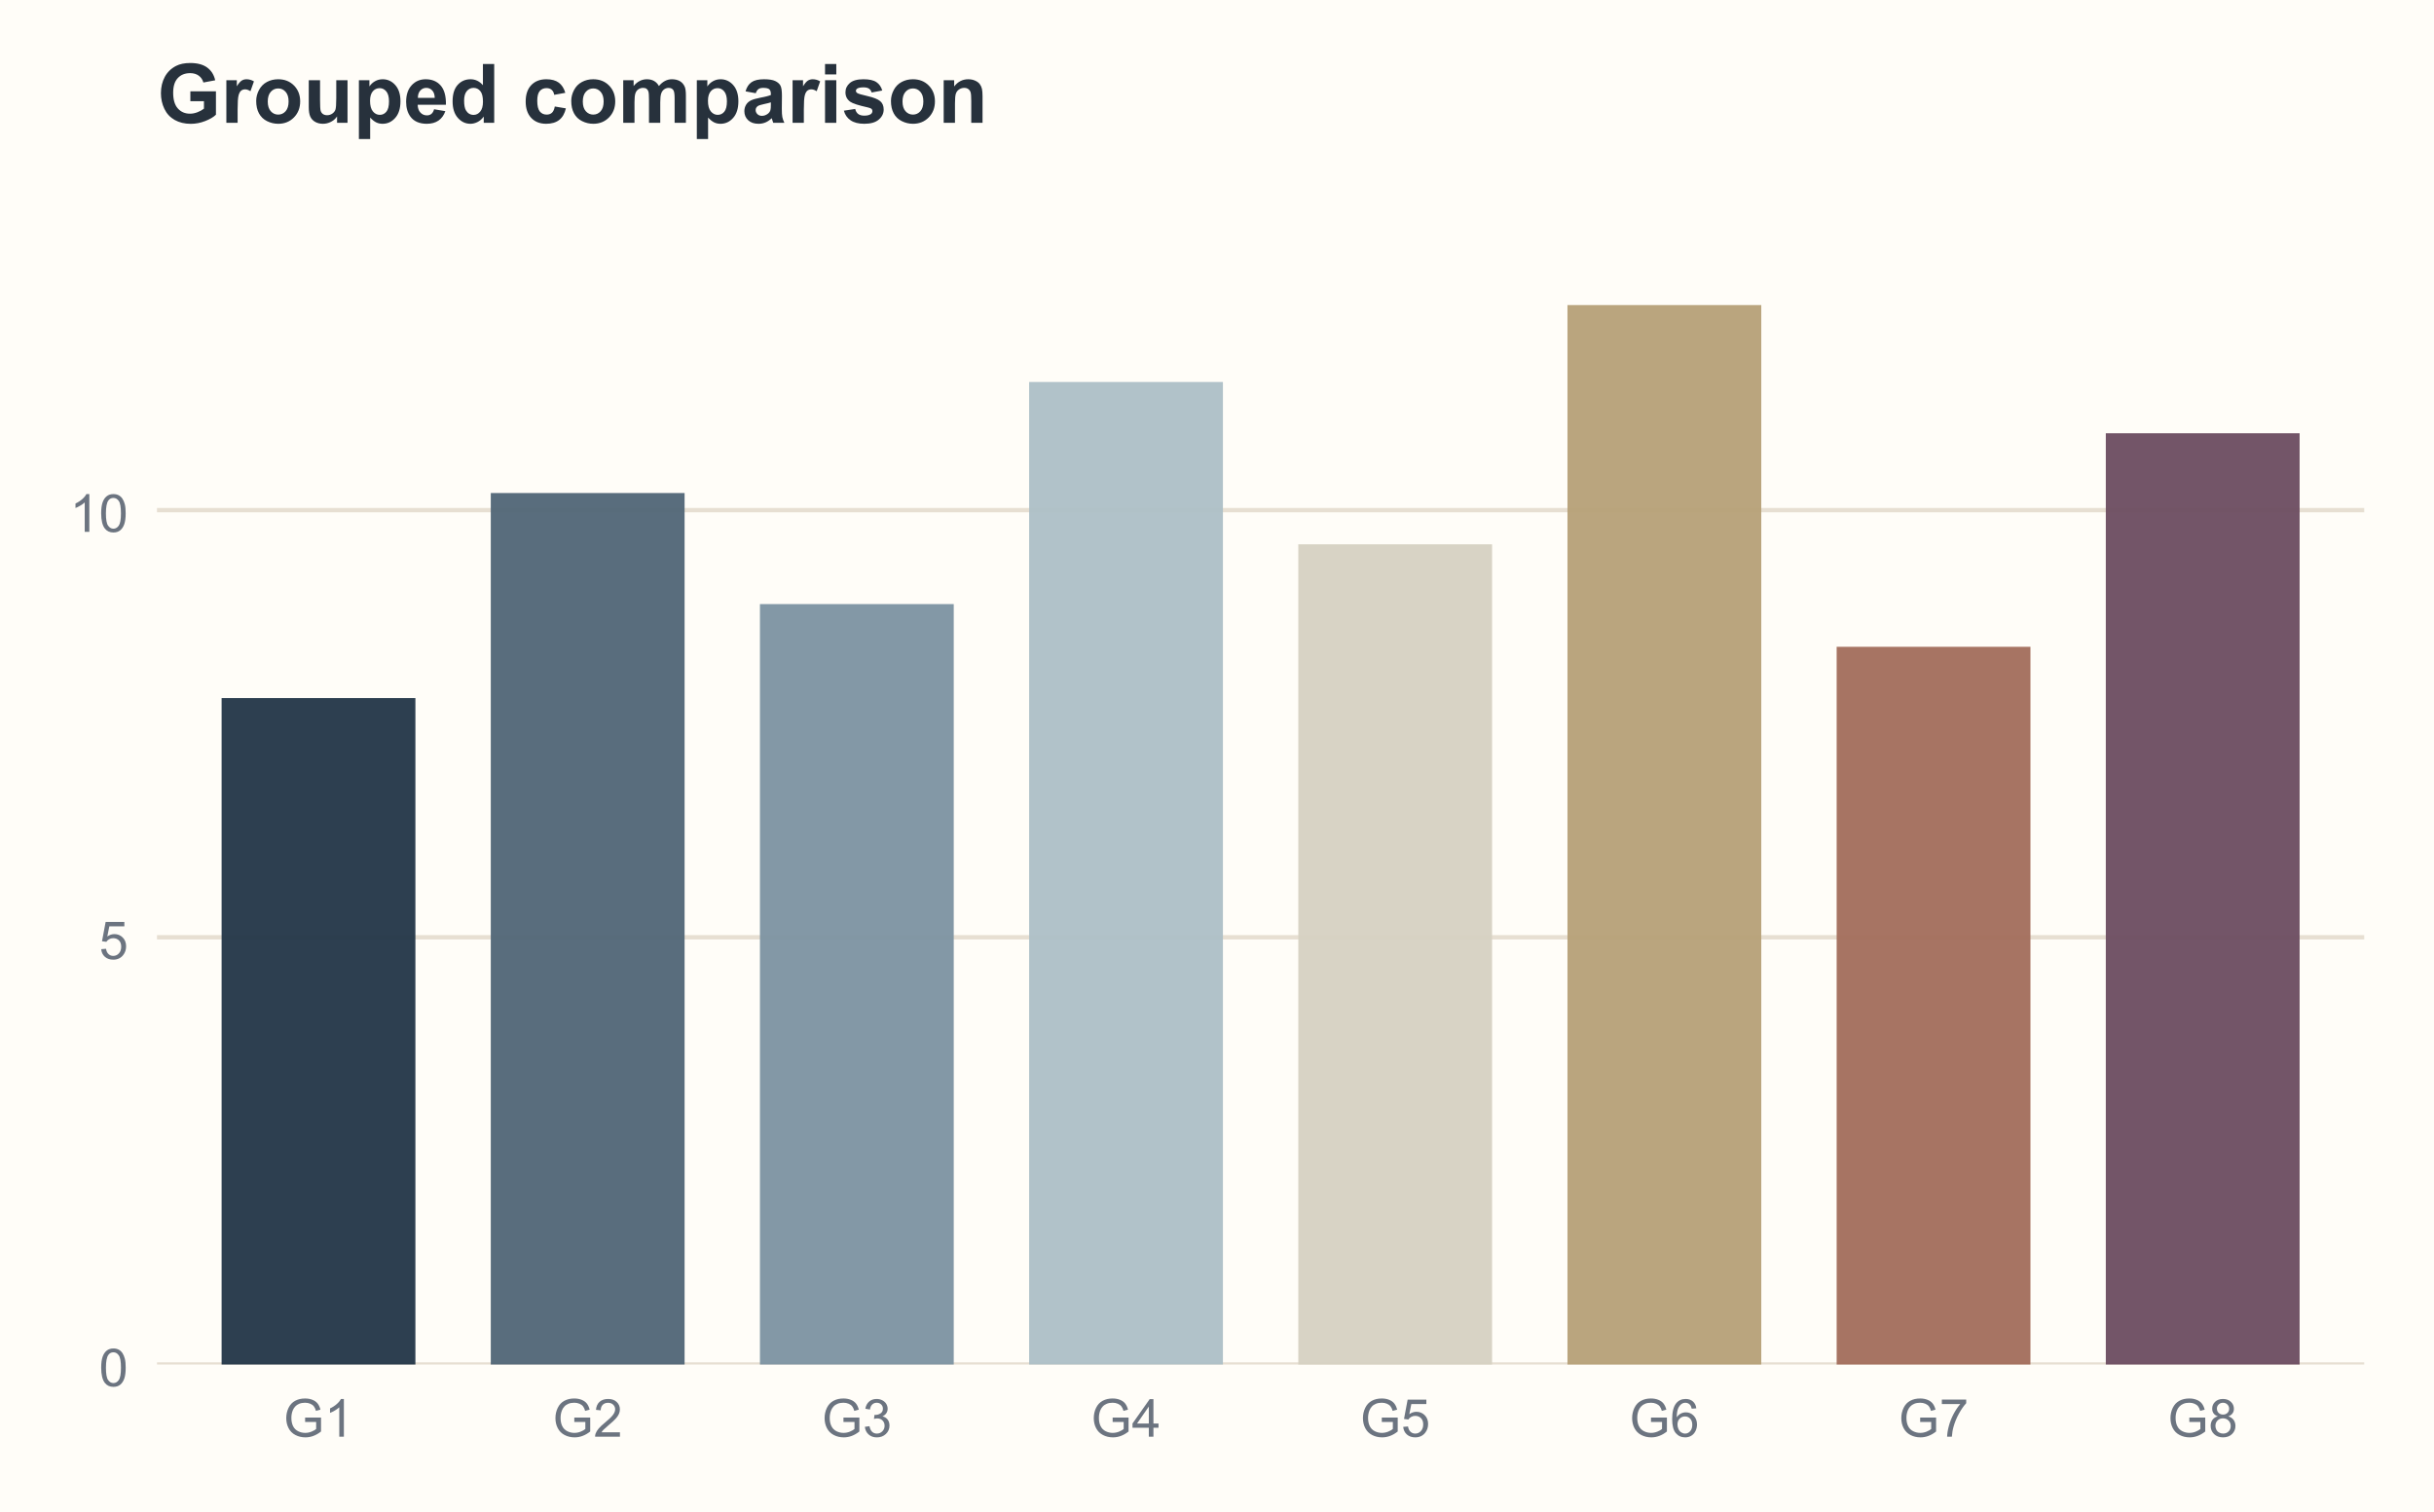
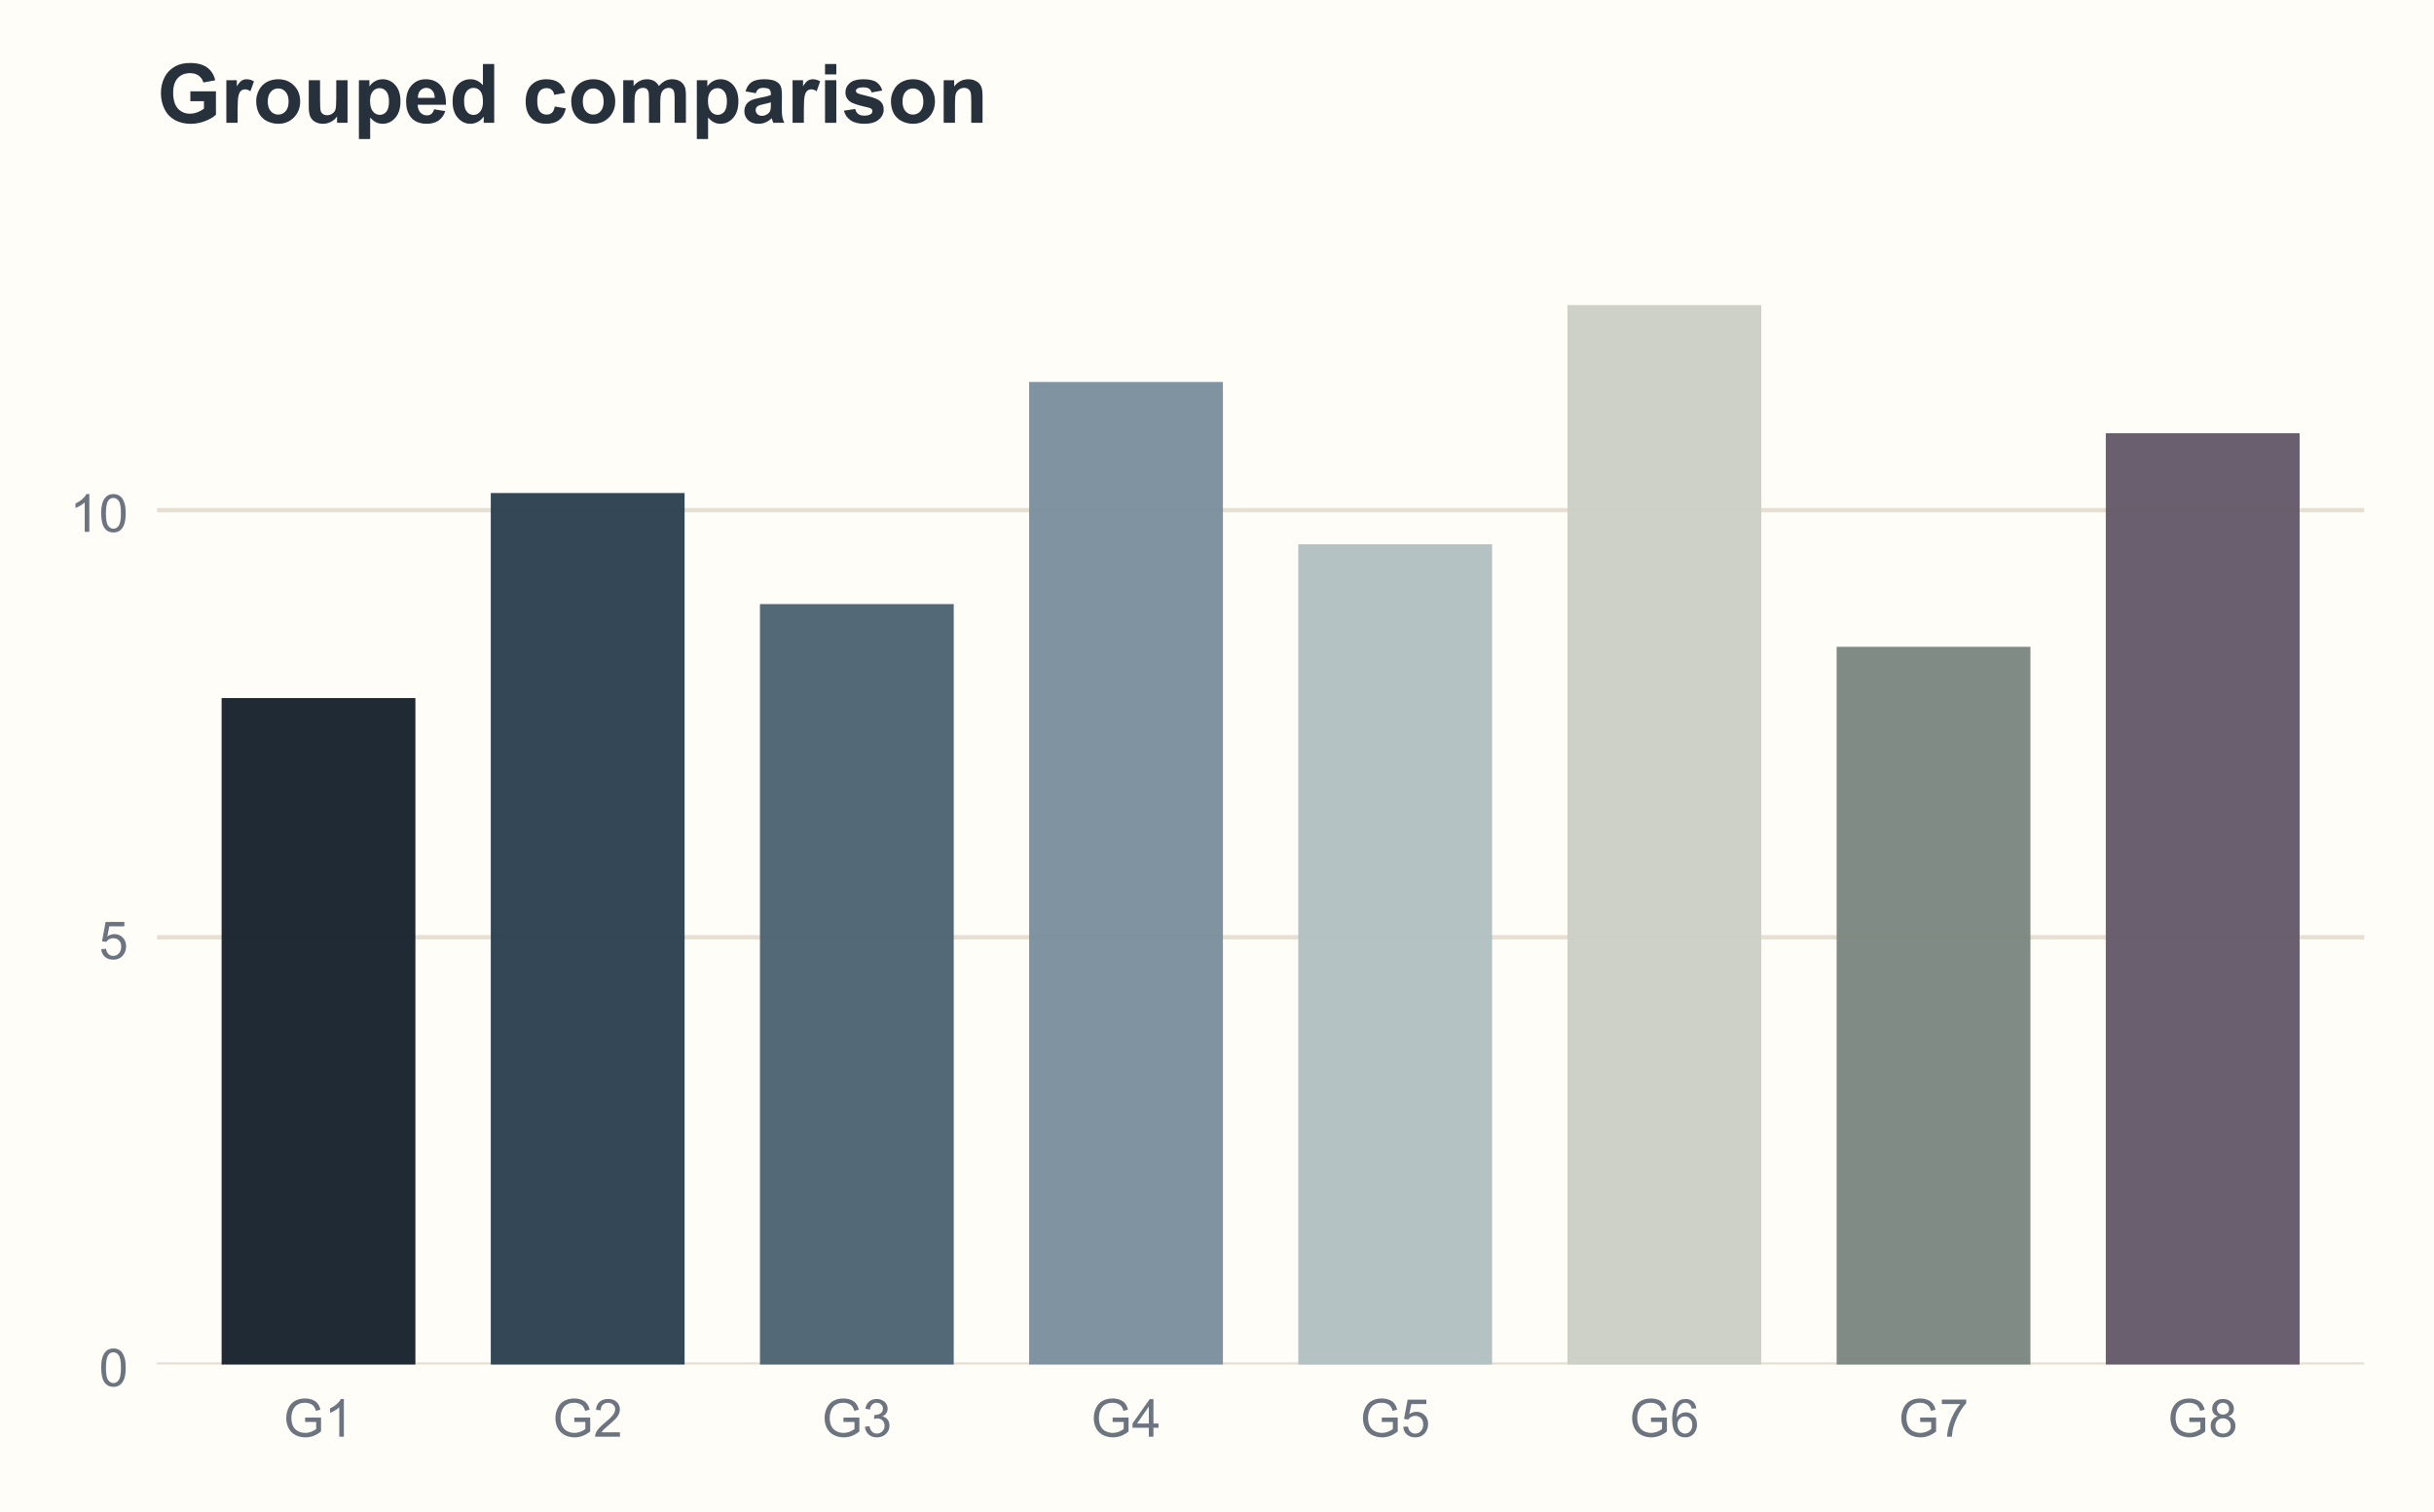
<svg xmlns="http://www.w3.org/2000/svg" xmlns:xlink="http://www.w3.org/1999/xlink" width="417pt" height="259pt" viewBox="0 0 417 259">
  <defs>
    <g>
      <g id="glyph-0-0">
        <path d="M 0.375 -3.176 C 0.375 -3.938 0.453 -4.551 0.609 -5.016 C 0.766 -5.48 1 -5.84 1.309 -6.09 C 1.617 -6.344 2.004 -6.469 2.473 -6.469 C 2.82 -6.469 3.121 -6.398 3.383 -6.262 C 3.645 -6.121 3.859 -5.922 4.031 -5.656 C 4.199 -5.395 4.332 -5.078 4.43 -4.699 C 4.527 -4.324 4.574 -3.816 4.574 -3.176 C 4.574 -2.422 4.496 -1.812 4.344 -1.348 C 4.188 -0.883 3.953 -0.523 3.645 -0.27 C 3.336 -0.016 2.945 0.109 2.473 0.109 C 1.852 0.109 1.363 -0.113 1.012 -0.559 C 0.586 -1.094 0.375 -1.969 0.375 -3.176 M 1.188 -3.176 C 1.188 -2.121 1.309 -1.414 1.559 -1.066 C 1.805 -0.715 2.109 -0.539 2.473 -0.539 C 2.836 -0.539 3.145 -0.715 3.391 -1.066 C 3.637 -1.418 3.762 -2.121 3.762 -3.176 C 3.762 -4.238 3.637 -4.941 3.391 -5.289 C 3.145 -5.641 2.836 -5.812 2.465 -5.812 C 2.102 -5.812 1.812 -5.66 1.594 -5.352 C 1.324 -4.961 1.188 -4.234 1.188 -3.176 Z M 1.188 -3.176 " />
      </g>
      <g id="glyph-0-1">
        <path d="M 0.375 -1.688 L 1.203 -1.758 C 1.266 -1.352 1.41 -1.051 1.633 -0.848 C 1.855 -0.641 2.125 -0.539 2.445 -0.539 C 2.824 -0.539 3.148 -0.684 3.41 -0.973 C 3.672 -1.258 3.805 -1.641 3.805 -2.113 C 3.805 -2.566 3.68 -2.922 3.426 -3.18 C 3.172 -3.441 2.84 -3.574 2.43 -3.574 C 2.176 -3.574 1.945 -3.516 1.742 -3.398 C 1.535 -3.285 1.375 -3.133 1.258 -2.949 L 0.516 -3.047 L 1.137 -6.355 L 4.344 -6.355 L 4.344 -5.598 L 1.77 -5.598 L 1.422 -3.867 C 1.809 -4.137 2.215 -4.27 2.641 -4.273 C 3.203 -4.27 3.68 -4.078 4.066 -3.688 C 4.453 -3.297 4.645 -2.797 4.645 -2.184 C 4.645 -1.602 4.477 -1.098 4.137 -0.672 C 3.723 -0.152 3.156 0.109 2.445 0.109 C 1.855 0.109 1.379 -0.055 1.008 -0.383 C 0.637 -0.711 0.426 -1.145 0.375 -1.688 Z M 0.375 -1.688 " />
      </g>
      <g id="glyph-0-2">
        <path d="M 3.352 0 L 2.562 0 L 2.562 -5.039 C 2.371 -4.859 2.121 -4.676 1.812 -4.496 C 1.504 -4.312 1.227 -4.176 0.98 -4.086 L 0.98 -4.852 C 1.422 -5.059 1.809 -5.312 2.141 -5.609 C 2.473 -5.902 2.707 -6.191 2.844 -6.469 L 3.352 -6.469 Z M 3.352 0 " />
      </g>
      <g id="glyph-0-3">
        <path d="M 3.711 -2.527 L 3.711 -3.281 L 6.438 -3.289 L 6.438 -0.898 C 6.02 -0.562 5.586 -0.312 5.141 -0.145 C 4.695 0.027 4.238 0.109 3.77 0.109 C 3.137 0.109 2.562 -0.027 2.047 -0.297 C 1.527 -0.566 1.137 -0.961 0.875 -1.473 C 0.609 -1.984 0.48 -2.559 0.48 -3.191 C 0.48 -3.816 0.609 -4.402 0.871 -4.945 C 1.133 -5.488 1.512 -5.895 2.004 -6.156 C 2.496 -6.422 3.062 -6.551 3.703 -6.551 C 4.172 -6.551 4.59 -6.477 4.969 -6.324 C 5.344 -6.176 5.641 -5.965 5.852 -5.695 C 6.066 -5.426 6.23 -5.074 6.34 -4.641 L 5.57 -4.43 C 5.477 -4.758 5.355 -5.016 5.211 -5.203 C 5.066 -5.391 4.863 -5.539 4.598 -5.652 C 4.328 -5.766 4.035 -5.824 3.711 -5.824 C 3.32 -5.824 2.98 -5.762 2.699 -5.645 C 2.414 -5.527 2.184 -5.371 2.012 -5.176 C 1.836 -4.984 1.699 -4.77 1.605 -4.539 C 1.441 -4.141 1.359 -3.707 1.359 -3.242 C 1.359 -2.668 1.457 -2.188 1.656 -1.801 C 1.852 -1.414 2.141 -1.129 2.52 -0.941 C 2.895 -0.754 3.297 -0.66 3.723 -0.66 C 4.09 -0.66 4.453 -0.73 4.805 -0.871 C 5.156 -1.016 5.422 -1.164 5.602 -1.328 L 5.602 -2.527 Z M 3.711 -2.527 " />
      </g>
      <g id="glyph-0-4">
        <path d="M 4.531 -0.762 L 4.531 0 L 0.273 0 C 0.266 -0.191 0.297 -0.375 0.363 -0.551 C 0.473 -0.84 0.648 -1.125 0.887 -1.406 C 1.125 -1.688 1.469 -2.012 1.922 -2.383 C 2.621 -2.957 3.094 -3.41 3.34 -3.746 C 3.586 -4.082 3.711 -4.398 3.711 -4.699 C 3.711 -5.012 3.598 -5.277 3.371 -5.492 C 3.148 -5.707 2.855 -5.812 2.496 -5.812 C 2.113 -5.812 1.809 -5.699 1.582 -5.473 C 1.352 -5.242 1.238 -4.926 1.234 -4.523 L 0.422 -4.605 C 0.477 -5.211 0.688 -5.676 1.051 -5.992 C 1.414 -6.309 1.902 -6.469 2.516 -6.469 C 3.133 -6.469 3.621 -6.297 3.98 -5.953 C 4.34 -5.613 4.523 -5.188 4.523 -4.68 C 4.523 -4.422 4.469 -4.168 4.363 -3.922 C 4.258 -3.672 4.082 -3.41 3.84 -3.133 C 3.594 -2.859 3.188 -2.48 2.617 -2 C 2.145 -1.602 1.84 -1.332 1.703 -1.188 C 1.57 -1.047 1.461 -0.902 1.371 -0.762 Z M 4.531 -0.762 " />
      </g>
      <g id="glyph-0-5">
        <path d="M 0.379 -1.699 L 1.168 -1.805 C 1.258 -1.359 1.414 -1.035 1.633 -0.836 C 1.852 -0.641 2.117 -0.539 2.43 -0.539 C 2.801 -0.539 3.117 -0.668 3.371 -0.926 C 3.629 -1.184 3.758 -1.504 3.758 -1.887 C 3.758 -2.25 3.637 -2.547 3.402 -2.785 C 3.164 -3.02 2.863 -3.137 2.496 -3.137 C 2.348 -3.137 2.16 -3.109 1.938 -3.051 L 2.027 -3.742 C 2.078 -3.738 2.121 -3.734 2.152 -3.734 C 2.488 -3.734 2.793 -3.824 3.062 -4 C 3.332 -4.176 3.469 -4.445 3.469 -4.812 C 3.469 -5.102 3.367 -5.344 3.172 -5.531 C 2.977 -5.723 2.723 -5.82 2.414 -5.82 C 2.105 -5.82 1.848 -5.723 1.645 -5.527 C 1.438 -5.336 1.305 -5.047 1.25 -4.656 L 0.457 -4.797 C 0.555 -5.328 0.773 -5.738 1.117 -6.031 C 1.461 -6.324 1.887 -6.469 2.395 -6.469 C 2.746 -6.469 3.07 -6.395 3.367 -6.242 C 3.66 -6.09 3.887 -5.887 4.047 -5.625 C 4.203 -5.363 4.281 -5.086 4.281 -4.793 C 4.281 -4.516 4.207 -4.262 4.055 -4.035 C 3.906 -3.805 3.684 -3.625 3.391 -3.488 C 3.773 -3.402 4.07 -3.219 4.281 -2.941 C 4.492 -2.664 4.598 -2.32 4.598 -1.902 C 4.598 -1.34 4.391 -0.863 3.98 -0.473 C 3.57 -0.082 3.051 0.113 2.426 0.113 C 1.859 0.113 1.391 -0.055 1.016 -0.391 C 0.645 -0.727 0.43 -1.164 0.379 -1.699 Z M 0.379 -1.699 " />
      </g>
      <g id="glyph-0-6">
        <path d="M 2.91 0 L 2.91 -1.543 L 0.113 -1.543 L 0.113 -2.266 L 3.055 -6.441 L 3.699 -6.441 L 3.699 -2.266 L 4.57 -2.266 L 4.57 -1.543 L 3.699 -1.543 L 3.699 0 L 2.91 0 M 2.91 -2.266 L 2.91 -5.172 L 0.891 -2.266 Z M 2.91 -2.266 " />
      </g>
      <g id="glyph-0-7">
        <path d="M 4.477 -4.863 L 3.691 -4.805 C 3.621 -5.113 3.52 -5.34 3.391 -5.48 C 3.18 -5.707 2.914 -5.82 2.602 -5.82 C 2.348 -5.82 2.129 -5.75 1.938 -5.609 C 1.688 -5.426 1.492 -5.16 1.348 -4.812 C 1.207 -4.465 1.129 -3.965 1.125 -3.32 C 1.316 -3.613 1.547 -3.828 1.824 -3.969 C 2.098 -4.109 2.387 -4.18 2.688 -4.18 C 3.215 -4.18 3.664 -3.984 4.035 -3.598 C 4.406 -3.207 4.594 -2.707 4.594 -2.094 C 4.594 -1.688 4.504 -1.312 4.332 -0.965 C 4.156 -0.617 3.918 -0.352 3.613 -0.168 C 3.309 0.016 2.961 0.109 2.574 0.109 C 1.914 0.109 1.379 -0.133 0.961 -0.617 C 0.547 -1.102 0.34 -1.902 0.34 -3.016 C 0.34 -4.258 0.566 -5.164 1.027 -5.73 C 1.43 -6.223 1.969 -6.469 2.648 -6.469 C 3.156 -6.469 3.57 -6.328 3.895 -6.043 C 4.219 -5.758 4.414 -5.367 4.477 -4.863 M 1.25 -2.086 C 1.25 -1.816 1.305 -1.555 1.422 -1.305 C 1.539 -1.055 1.699 -0.867 1.906 -0.734 C 2.113 -0.605 2.332 -0.539 2.562 -0.539 C 2.895 -0.539 3.184 -0.676 3.422 -0.945 C 3.664 -1.215 3.785 -1.582 3.785 -2.043 C 3.785 -2.488 3.664 -2.84 3.43 -3.098 C 3.191 -3.352 2.891 -3.48 2.531 -3.48 C 2.172 -3.48 1.871 -3.352 1.621 -3.098 C 1.371 -2.84 1.25 -2.504 1.25 -2.086 Z M 1.25 -2.086 " />
      </g>
      <g id="glyph-0-8">
        <path d="M 0.426 -5.598 L 0.426 -6.359 L 4.598 -6.359 L 4.598 -5.742 C 4.188 -5.309 3.781 -4.727 3.379 -4.004 C 2.973 -3.281 2.664 -2.535 2.445 -1.77 C 2.285 -1.23 2.184 -0.641 2.141 0 L 1.328 0 C 1.336 -0.508 1.434 -1.121 1.625 -1.836 C 1.816 -2.555 2.09 -3.246 2.445 -3.914 C 2.801 -4.578 3.18 -5.141 3.582 -5.598 Z M 0.426 -5.598 " />
      </g>
      <g id="glyph-0-9">
        <path d="M 1.59 -3.492 C 1.262 -3.613 1.02 -3.785 0.859 -4.008 C 0.703 -4.23 0.625 -4.496 0.625 -4.809 C 0.625 -5.277 0.793 -5.672 1.129 -5.988 C 1.465 -6.309 1.914 -6.469 2.473 -6.469 C 3.035 -6.469 3.488 -6.305 3.832 -5.98 C 4.176 -5.652 4.348 -5.254 4.348 -4.785 C 4.348 -4.488 4.27 -4.227 4.109 -4.004 C 3.953 -3.785 3.715 -3.613 3.398 -3.492 C 3.793 -3.363 4.094 -3.156 4.301 -2.871 C 4.508 -2.582 4.609 -2.238 4.609 -1.84 C 4.609 -1.289 4.414 -0.828 4.023 -0.453 C 3.637 -0.078 3.121 0.109 2.488 0.109 C 1.852 0.109 1.34 -0.078 0.949 -0.453 C 0.559 -0.832 0.363 -1.301 0.363 -1.863 C 0.363 -2.281 0.473 -2.633 0.684 -2.914 C 0.895 -3.199 1.199 -3.391 1.59 -3.492 M 1.434 -4.836 C 1.434 -4.527 1.531 -4.281 1.727 -4.086 C 1.922 -3.895 2.18 -3.797 2.492 -3.797 C 2.797 -3.797 3.047 -3.895 3.242 -4.086 C 3.438 -4.277 3.531 -4.512 3.531 -4.789 C 3.531 -5.078 3.434 -5.324 3.23 -5.523 C 3.031 -5.719 2.781 -5.82 2.484 -5.82 C 2.18 -5.82 1.93 -5.723 1.73 -5.527 C 1.531 -5.336 1.434 -5.102 1.434 -4.836 M 1.18 -1.859 C 1.18 -1.633 1.23 -1.414 1.34 -1.203 C 1.445 -0.992 1.605 -0.828 1.816 -0.715 C 2.027 -0.598 2.254 -0.539 2.496 -0.539 C 2.875 -0.539 3.188 -0.66 3.434 -0.906 C 3.68 -1.148 3.801 -1.457 3.801 -1.832 C 3.801 -2.215 3.676 -2.527 3.422 -2.777 C 3.168 -3.027 2.852 -3.152 2.469 -3.152 C 2.098 -3.152 1.789 -3.027 1.543 -2.781 C 1.301 -2.535 1.18 -2.227 1.18 -1.859 Z M 1.18 -1.859 " />
      </g>
      <g id="glyph-1-0">
        <path d="M 5.715 -3.707 L 5.715 -5.402 L 10.098 -5.402 L 10.098 -1.391 C 9.672 -0.977 9.055 -0.613 8.246 -0.301 C 7.438 0.016 6.617 0.172 5.789 0.172 C 4.734 0.172 3.816 -0.051 3.031 -0.492 C 2.25 -0.934 1.66 -1.566 1.266 -2.391 C 0.871 -3.211 0.672 -4.105 0.672 -5.074 C 0.672 -6.125 0.895 -7.055 1.332 -7.871 C 1.773 -8.688 2.418 -9.312 3.266 -9.75 C 3.91 -10.082 4.715 -10.25 5.68 -10.25 C 6.93 -10.25 7.906 -9.988 8.609 -9.465 C 9.316 -8.938 9.766 -8.215 9.969 -7.289 L 7.949 -6.91 C 7.805 -7.406 7.539 -7.797 7.148 -8.082 C 6.754 -8.367 6.266 -8.512 5.68 -8.512 C 4.789 -8.512 4.082 -8.23 3.559 -7.664 C 3.031 -7.102 2.77 -6.266 2.77 -5.156 C 2.77 -3.961 3.035 -3.062 3.566 -2.465 C 4.102 -1.867 4.797 -1.566 5.656 -1.566 C 6.086 -1.566 6.512 -1.652 6.941 -1.82 C 7.367 -1.984 7.738 -2.188 8.043 -2.426 L 8.043 -3.707 Z M 5.715 -3.707 " />
      </g>
      <g id="glyph-1-1">
        <path d="M 2.859 0 L 0.93 0 L 0.93 -7.301 L 2.723 -7.301 L 2.723 -6.262 C 3.031 -6.754 3.305 -7.078 3.551 -7.234 C 3.797 -7.387 4.074 -7.465 4.387 -7.465 C 4.828 -7.465 5.25 -7.344 5.656 -7.102 L 5.059 -5.418 C 4.734 -5.629 4.434 -5.734 4.152 -5.734 C 3.883 -5.734 3.652 -5.66 3.465 -5.512 C 3.277 -5.363 3.129 -5.094 3.023 -4.703 C 2.914 -4.312 2.859 -3.496 2.859 -2.254 Z M 2.859 0 " />
      </g>
      <g id="glyph-1-2">
        <path d="M 0.562 -3.754 C 0.562 -4.395 0.723 -5.016 1.039 -5.617 C 1.355 -6.219 1.801 -6.676 2.383 -6.992 C 2.961 -7.309 3.609 -7.465 4.324 -7.465 C 5.43 -7.465 6.336 -7.109 7.039 -6.391 C 7.746 -5.672 8.098 -4.766 8.098 -3.672 C 8.098 -2.566 7.742 -1.652 7.031 -0.926 C 6.316 -0.199 5.418 0.164 4.34 0.164 C 3.668 0.164 3.031 0.016 2.422 -0.289 C 1.816 -0.59 1.355 -1.035 1.039 -1.617 C 0.723 -2.203 0.562 -2.914 0.562 -3.754 M 2.543 -3.652 C 2.543 -2.926 2.715 -2.371 3.059 -1.988 C 3.402 -1.602 3.828 -1.41 4.332 -1.41 C 4.836 -1.41 5.258 -1.602 5.602 -1.988 C 5.941 -2.371 6.113 -2.93 6.113 -3.664 C 6.113 -4.379 5.941 -4.93 5.602 -5.312 C 5.258 -5.699 4.836 -5.891 4.332 -5.891 C 3.828 -5.891 3.402 -5.699 3.059 -5.312 C 2.715 -4.93 2.543 -4.375 2.543 -3.652 Z M 2.543 -3.652 " />
      </g>
      <g id="glyph-1-3">
        <path d="M 5.816 0 L 5.816 -1.094 C 5.551 -0.703 5.199 -0.395 4.77 -0.172 C 4.336 0.051 3.879 0.164 3.395 0.164 C 2.906 0.164 2.465 0.059 2.078 -0.156 C 1.688 -0.375 1.406 -0.676 1.23 -1.066 C 1.055 -1.457 0.969 -1.992 0.969 -2.68 L 0.969 -7.301 L 2.902 -7.301 L 2.902 -3.945 C 2.902 -2.918 2.938 -2.289 3.008 -2.059 C 3.078 -1.828 3.207 -1.645 3.395 -1.508 C 3.586 -1.375 3.824 -1.305 4.109 -1.305 C 4.441 -1.305 4.738 -1.398 5 -1.578 C 5.258 -1.758 5.438 -1.984 5.535 -2.25 C 5.629 -2.52 5.68 -3.176 5.68 -4.223 L 5.68 -7.301 L 7.609 -7.301 L 7.609 0 Z M 5.816 0 " />
      </g>
      <g id="glyph-1-4">
        <path d="M 0.957 -7.301 L 2.758 -7.301 L 2.758 -6.23 C 2.992 -6.594 3.309 -6.895 3.707 -7.121 C 4.105 -7.352 4.547 -7.465 5.031 -7.465 C 5.879 -7.465 6.602 -7.133 7.191 -6.469 C 7.781 -5.805 8.078 -4.879 8.078 -3.691 C 8.078 -2.473 7.781 -1.523 7.184 -0.848 C 6.59 -0.172 5.867 0.164 5.02 0.164 C 4.617 0.164 4.25 0.086 3.922 -0.074 C 3.594 -0.234 3.25 -0.512 2.887 -0.902 L 2.887 2.777 L 0.957 2.777 L 0.957 -7.301 M 2.867 -3.773 C 2.867 -2.953 3.031 -2.348 3.355 -1.957 C 3.68 -1.562 4.078 -1.367 4.543 -1.367 C 4.992 -1.367 5.367 -1.547 5.664 -1.906 C 5.965 -2.27 6.113 -2.859 6.113 -3.68 C 6.113 -4.445 5.957 -5.012 5.652 -5.383 C 5.344 -5.754 4.965 -5.941 4.512 -5.941 C 4.039 -5.941 3.645 -5.758 3.336 -5.395 C 3.023 -5.027 2.867 -4.488 2.867 -3.773 Z M 2.867 -3.773 " />
      </g>
      <g id="glyph-1-5">
        <path d="M 5.238 -2.324 L 7.164 -2 C 6.918 -1.293 6.527 -0.758 5.992 -0.387 C 5.457 -0.02 4.789 0.164 3.988 0.164 C 2.719 0.164 1.777 -0.25 1.168 -1.078 C 0.688 -1.742 0.445 -2.582 0.445 -3.594 C 0.445 -4.805 0.762 -5.754 1.395 -6.438 C 2.027 -7.125 2.828 -7.465 3.797 -7.465 C 4.883 -7.465 5.738 -7.109 6.367 -6.391 C 6.996 -5.672 7.293 -4.574 7.266 -3.094 L 2.426 -3.094 C 2.441 -2.52 2.598 -2.074 2.895 -1.758 C 3.191 -1.438 3.562 -1.277 4.008 -1.277 C 4.312 -1.277 4.566 -1.359 4.77 -1.527 C 4.977 -1.691 5.133 -1.957 5.238 -2.324 M 5.348 -4.277 C 5.336 -4.836 5.191 -5.262 4.914 -5.551 C 4.641 -5.844 4.305 -5.988 3.91 -5.988 C 3.488 -5.988 3.141 -5.836 2.867 -5.527 C 2.594 -5.219 2.457 -4.805 2.461 -4.277 Z M 5.348 -4.277 " />
      </g>
      <g id="glyph-1-6">
        <path d="M 7.707 0 L 5.914 0 L 5.914 -1.074 C 5.613 -0.656 5.262 -0.344 4.855 -0.141 C 4.453 0.062 4.043 0.164 3.629 0.164 C 2.793 0.164 2.074 -0.172 1.477 -0.848 C 0.875 -1.523 0.578 -2.469 0.578 -3.68 C 0.578 -4.914 0.867 -5.855 1.449 -6.5 C 2.031 -7.145 2.77 -7.465 3.656 -7.465 C 4.473 -7.465 5.18 -7.129 5.773 -6.449 L 5.773 -10.078 L 7.707 -10.078 L 7.707 0 M 2.551 -3.809 C 2.551 -3.031 2.66 -2.465 2.875 -2.117 C 3.184 -1.613 3.621 -1.359 4.18 -1.359 C 4.625 -1.359 5.004 -1.551 5.312 -1.93 C 5.625 -2.305 5.781 -2.871 5.781 -3.625 C 5.781 -4.461 5.629 -5.066 5.328 -5.434 C 5.027 -5.805 4.637 -5.988 4.168 -5.988 C 3.707 -5.988 3.324 -5.805 3.016 -5.441 C 2.707 -5.078 2.551 -4.531 2.551 -3.809 Z M 2.551 -3.809 " />
      </g>
      <g id="glyph-1-7">
</g>
      <g id="glyph-1-8">
        <path d="M 7.375 -5.141 L 5.473 -4.797 C 5.41 -5.18 5.262 -5.465 5.035 -5.656 C 4.809 -5.852 4.516 -5.945 4.152 -5.945 C 3.672 -5.945 3.289 -5.781 3 -5.449 C 2.715 -5.117 2.57 -4.559 2.57 -3.781 C 2.57 -2.914 2.715 -2.305 3.008 -1.945 C 3.301 -1.59 3.691 -1.41 4.18 -1.41 C 4.547 -1.41 4.848 -1.512 5.082 -1.723 C 5.312 -1.93 5.48 -2.289 5.574 -2.797 L 7.473 -2.477 C 7.277 -1.605 6.898 -0.945 6.34 -0.5 C 5.781 -0.059 5.031 0.164 4.09 0.164 C 3.023 0.164 2.172 -0.172 1.535 -0.844 C 0.902 -1.52 0.586 -2.453 0.586 -3.645 C 0.586 -4.848 0.902 -5.789 1.539 -6.461 C 2.176 -7.129 3.039 -7.465 4.125 -7.465 C 5.016 -7.465 5.723 -7.273 6.246 -6.891 C 6.77 -6.508 7.148 -5.926 7.375 -5.141 Z M 7.375 -5.141 " />
      </g>
      <g id="glyph-1-9">
        <path d="M 0.867 -7.301 L 2.648 -7.301 L 2.648 -6.305 C 3.285 -7.078 4.043 -7.465 4.922 -7.465 C 5.391 -7.465 5.797 -7.371 6.141 -7.176 C 6.484 -6.984 6.766 -6.695 6.984 -6.305 C 7.305 -6.695 7.652 -6.984 8.023 -7.176 C 8.395 -7.371 8.789 -7.465 9.211 -7.465 C 9.75 -7.465 10.203 -7.355 10.574 -7.141 C 10.945 -6.922 11.223 -6.602 11.406 -6.18 C 11.539 -5.867 11.605 -5.363 11.605 -4.668 L 11.605 0 L 9.672 0 L 9.672 -4.172 C 9.672 -4.898 9.605 -5.363 9.473 -5.574 C 9.297 -5.852 9.02 -5.988 8.648 -5.988 C 8.379 -5.988 8.125 -5.906 7.887 -5.742 C 7.648 -5.574 7.477 -5.332 7.371 -5.016 C 7.266 -4.695 7.211 -4.195 7.211 -3.508 L 7.211 0 L 5.281 0 L 5.281 -4 C 5.281 -4.711 5.246 -5.172 5.176 -5.375 C 5.109 -5.582 5 -5.734 4.855 -5.836 C 4.711 -5.938 4.516 -5.988 4.27 -5.988 C 3.973 -5.988 3.703 -5.906 3.465 -5.746 C 3.227 -5.586 3.055 -5.355 2.953 -5.055 C 2.852 -4.75 2.797 -4.25 2.797 -3.547 L 2.797 0 L 0.867 0 Z M 0.867 -7.301 " />
      </g>
      <g id="glyph-1-10">
        <path d="M 2.453 -5.074 L 0.703 -5.391 C 0.898 -6.098 1.238 -6.617 1.719 -6.957 C 2.199 -7.297 2.914 -7.465 3.863 -7.465 C 4.727 -7.465 5.367 -7.363 5.789 -7.16 C 6.211 -6.957 6.508 -6.699 6.68 -6.383 C 6.852 -6.07 6.938 -5.492 6.938 -4.656 L 6.918 -2.398 C 6.918 -1.758 6.945 -1.285 7.008 -0.98 C 7.07 -0.676 7.188 -0.348 7.355 0 L 5.445 0 C 5.395 -0.129 5.332 -0.32 5.258 -0.57 C 5.227 -0.684 5.203 -0.762 5.191 -0.797 C 4.859 -0.477 4.508 -0.234 4.133 -0.074 C 3.758 0.086 3.355 0.164 2.93 0.164 C 2.176 0.164 1.586 -0.039 1.152 -0.445 C 0.719 -0.855 0.5 -1.371 0.5 -1.992 C 0.5 -2.406 0.602 -2.773 0.797 -3.098 C 0.996 -3.422 1.27 -3.668 1.625 -3.84 C 1.98 -4.012 2.492 -4.16 3.164 -4.289 C 4.066 -4.461 4.691 -4.617 5.039 -4.766 L 5.039 -4.957 C 5.039 -5.328 4.949 -5.594 4.766 -5.75 C 4.582 -5.91 4.234 -5.988 3.727 -5.988 C 3.383 -5.988 3.113 -5.922 2.922 -5.785 C 2.73 -5.648 2.574 -5.414 2.453 -5.074 M 5.039 -3.508 C 4.793 -3.422 4.398 -3.324 3.863 -3.211 C 3.328 -3.098 2.977 -2.984 2.812 -2.875 C 2.559 -2.695 2.434 -2.469 2.434 -2.191 C 2.434 -1.922 2.535 -1.688 2.734 -1.492 C 2.938 -1.293 3.195 -1.195 3.508 -1.195 C 3.855 -1.195 4.188 -1.312 4.504 -1.539 C 4.738 -1.715 4.891 -1.926 4.965 -2.18 C 5.016 -2.344 5.039 -2.66 5.039 -3.121 Z M 5.039 -3.508 " />
      </g>
      <g id="glyph-1-11">
        <path d="M 1.012 -8.293 L 1.012 -10.078 L 2.941 -10.078 L 2.941 -8.293 L 1.012 -8.293 M 1.012 0 L 1.012 -7.301 L 2.941 -7.301 L 2.941 0 Z M 1.012 0 " />
      </g>
      <g id="glyph-1-12">
        <path d="M 0.328 -2.082 L 2.27 -2.379 C 2.352 -2.004 2.52 -1.719 2.77 -1.523 C 3.023 -1.328 3.375 -1.23 3.828 -1.23 C 4.328 -1.23 4.703 -1.324 4.957 -1.504 C 5.125 -1.633 5.211 -1.805 5.211 -2.02 C 5.211 -2.168 5.164 -2.289 5.074 -2.387 C 4.977 -2.477 4.762 -2.562 4.426 -2.641 C 2.871 -2.984 1.883 -3.297 1.465 -3.582 C 0.887 -3.977 0.598 -4.523 0.598 -5.227 C 0.598 -5.859 0.848 -6.391 1.348 -6.82 C 1.848 -7.25 2.621 -7.465 3.672 -7.465 C 4.672 -7.465 5.414 -7.305 5.898 -6.977 C 6.383 -6.652 6.719 -6.172 6.902 -5.535 L 5.082 -5.199 C 5.004 -5.48 4.855 -5.699 4.637 -5.852 C 4.418 -6 4.109 -6.078 3.707 -6.078 C 3.195 -6.078 2.832 -6.008 2.613 -5.863 C 2.465 -5.762 2.391 -5.633 2.391 -5.473 C 2.391 -5.336 2.457 -5.219 2.586 -5.121 C 2.758 -4.992 3.359 -4.812 4.391 -4.578 C 5.418 -4.344 6.137 -4.059 6.547 -3.719 C 6.949 -3.375 7.148 -2.898 7.148 -2.281 C 7.148 -1.613 6.871 -1.039 6.312 -0.559 C 5.754 -0.074 4.926 0.164 3.828 0.164 C 2.836 0.164 2.047 -0.035 1.469 -0.441 C 0.887 -0.844 0.508 -1.391 0.328 -2.082 Z M 0.328 -2.082 " />
      </g>
      <g id="glyph-1-13">
        <path d="M 7.652 0 L 5.719 0 L 5.719 -3.727 C 5.719 -4.516 5.68 -5.023 5.598 -5.258 C 5.516 -5.488 5.379 -5.668 5.195 -5.797 C 5.008 -5.926 4.785 -5.988 4.523 -5.988 C 4.188 -5.988 3.891 -5.895 3.625 -5.715 C 3.355 -5.531 3.176 -5.285 3.078 -4.984 C 2.977 -4.684 2.93 -4.121 2.93 -3.309 L 2.93 0 L 0.996 0 L 0.996 -7.301 L 2.793 -7.301 L 2.793 -6.23 C 3.43 -7.055 4.23 -7.465 5.199 -7.465 C 5.625 -7.465 6.012 -7.391 6.367 -7.234 C 6.719 -7.082 6.984 -6.887 7.168 -6.648 C 7.348 -6.41 7.473 -6.141 7.547 -5.836 C 7.617 -5.535 7.652 -5.102 7.652 -4.539 Z M 7.652 0 " />
      </g>
    </g>
    <clipPath id="clip-0">
      <path clip-rule="nonzero" d="M 26.898 30.484 L 405.047 30.484 L 405.047 233.77 L 26.898 233.77 Z M 26.898 30.484 " />
    </clipPath>
    <clipPath id="clip-1">
      <path clip-rule="nonzero" d="M 26.898 233 L 405.047 233 L 405.047 233.77 L 26.898 233.77 Z M 26.898 233 " />
    </clipPath>
    <clipPath id="clip-2">
      <path clip-rule="nonzero" d="M 26.898 160 L 405.047 160 L 405.047 161 L 26.898 161 Z M 26.898 160 " />
    </clipPath>
    <clipPath id="clip-3">
      <path clip-rule="nonzero" d="M 26.898 87 L 405.047 87 L 405.047 88 L 26.898 88 Z M 26.898 87 " />
    </clipPath>
    <clipPath id="clip-4">
      <path clip-rule="nonzero" d="M 37 119 L 72 119 L 72 233.77 L 37 233.77 Z M 37 119 " />
    </clipPath>
    <clipPath id="clip-5">
      <path clip-rule="nonzero" d="M 84 84 L 118 84 L 118 233.77 L 84 233.77 Z M 84 84 " />
    </clipPath>
    <clipPath id="clip-6">
      <path clip-rule="nonzero" d="M 130 103 L 164 103 L 164 233.77 L 130 233.77 Z M 130 103 " />
    </clipPath>
    <clipPath id="clip-7">
      <path clip-rule="nonzero" d="M 176 65 L 210 65 L 210 233.77 L 176 233.77 Z M 176 65 " />
    </clipPath>
    <clipPath id="clip-8">
      <path clip-rule="nonzero" d="M 222 93 L 256 93 L 256 233.77 L 222 233.77 Z M 222 93 " />
    </clipPath>
    <clipPath id="clip-9">
      <path clip-rule="nonzero" d="M 268 52 L 302 52 L 302 233.77 L 268 233.77 Z M 268 52 " />
    </clipPath>
    <clipPath id="clip-10">
      <path clip-rule="nonzero" d="M 314 110 L 348 110 L 348 233.77 L 314 233.77 Z M 314 110 " />
    </clipPath>
    <clipPath id="clip-11">
      <path clip-rule="nonzero" d="M 360 74 L 394 74 L 394 233.77 L 360 233.77 Z M 360 74 " />
    </clipPath>
  </defs>
  <rect x="-41.7" y="-25.9" width="500.4" height="310.8" fill="rgb(100%, 99.216%, 97.255%)" fill-opacity="1" />
  <g clip-path="url(#clip-0)">
    <path fill-rule="nonzero" fill="rgb(100%, 99.216%, 97.255%)" fill-opacity="1" d="M 26.898 233.77 L 405.047 233.77 L 405.047 30.484 L 26.898 30.484 Z M 26.898 233.77 " />
  </g>
  <g clip-path="url(#clip-1)">
    <path fill="none" stroke-width="0.747" stroke-linecap="butt" stroke-linejoin="round" stroke="rgb(90.588%, 87.451%, 82.353%)" stroke-opacity="1" stroke-miterlimit="10" d="M 26.898 233.77 L 405.043 233.77 " />
  </g>
  <g clip-path="url(#clip-2)">
    <path fill="none" stroke-width="0.747" stroke-linecap="butt" stroke-linejoin="round" stroke="rgb(90.588%, 87.451%, 82.353%)" stroke-opacity="1" stroke-miterlimit="10" d="M 26.898 160.582 L 405.043 160.582 " />
  </g>
  <g clip-path="url(#clip-3)">
    <path fill="none" stroke-width="0.747" stroke-linecap="butt" stroke-linejoin="round" stroke="rgb(90.588%, 87.451%, 82.353%)" stroke-opacity="1" stroke-miterlimit="10" d="M 26.898 87.395 L 405.043 87.395 " />
  </g>
  <g clip-path="url(#clip-4)">
-     <path fill-rule="nonzero" fill="rgb(14.902%, 21.961%, 29.02%)" fill-opacity="0.961" d="M 37.965 233.77 L 71.168 233.77 L 71.168 119.598 L 37.965 119.598 Z M 37.965 233.77 " />
+     <path fill-rule="nonzero" fill="rgb(9.412%, 13.725%, 17.647%)" fill-opacity="0.961" d="M 37.965 233.77 L 71.168 233.77 L 71.168 119.598 L 37.965 119.598 Z M 37.965 233.77 " />
  </g>
  <g clip-path="url(#clip-5)">
-     <path fill-rule="nonzero" fill="rgb(32.549%, 40.784%, 47.451%)" fill-opacity="0.961" d="M 84.082 233.77 L 117.285 233.77 L 117.285 84.469 L 84.082 84.469 Z M 84.082 233.77 " />
+     <path fill-rule="nonzero" fill="rgb(17.255%, 25.49%, 31.765%)" fill-opacity="0.961" d="M 84.082 233.77 L 117.285 233.77 L 117.285 84.469 L 84.082 84.469 Z M 84.082 233.77 " />
  </g>
  <g clip-path="url(#clip-6)">
-     <path fill-rule="nonzero" fill="rgb(49.804%, 58.431%, 63.922%)" fill-opacity="0.961" d="M 130.195 233.77 L 163.398 233.77 L 163.398 103.496 L 130.195 103.496 Z M 130.195 233.77 " />
+     <path fill-rule="nonzero" fill="rgb(30.196%, 39.216%, 45.49%)" fill-opacity="0.961" d="M 130.195 233.77 L 163.398 233.77 L 163.398 103.496 L 130.195 103.496 Z M 130.195 233.77 " />
  </g>
  <g clip-path="url(#clip-7)">
-     <path fill-rule="nonzero" fill="rgb(68.627%, 75.294%, 78.431%)" fill-opacity="0.961" d="M 176.312 233.77 L 209.516 233.77 L 209.516 65.438 L 176.312 65.438 Z M 176.312 233.77 " />
+     <path fill-rule="nonzero" fill="rgb(48.235%, 56.471%, 61.961%)" fill-opacity="0.961" d="M 176.312 233.77 L 209.516 233.77 L 209.516 65.438 L 176.312 65.438 Z M 176.312 233.77 " />
  </g>
  <g clip-path="url(#clip-8)">
-     <path fill-rule="nonzero" fill="rgb(84.314%, 82.353%, 76.471%)" fill-opacity="0.961" d="M 222.426 233.77 L 255.629 233.77 L 255.629 93.25 L 222.426 93.25 Z M 222.426 233.77 " />
+     <path fill-rule="nonzero" fill="rgb(69.804%, 75.294%, 76.078%)" fill-opacity="0.961" d="M 222.426 233.77 L 255.629 233.77 L 255.629 93.25 L 222.426 93.25 Z M 222.426 233.77 " />
  </g>
  <g clip-path="url(#clip-9)">
-     <path fill-rule="nonzero" fill="rgb(72.157%, 63.529%, 47.843%)" fill-opacity="0.961" d="M 268.543 233.77 L 301.746 233.77 L 301.746 52.266 L 268.543 52.266 Z M 268.543 233.77 " />
+     <path fill-rule="nonzero" fill="rgb(80.392%, 81.569%, 78.039%)" fill-opacity="0.961" d="M 268.543 233.77 L 301.746 233.77 L 301.746 52.266 L 268.543 52.266 Z M 268.543 233.77 " />
  </g>
  <g clip-path="url(#clip-10)">
-     <path fill-rule="nonzero" fill="rgb(64.314%, 43.529%, 36.863%)" fill-opacity="0.961" d="M 314.66 233.77 L 347.863 233.77 L 347.863 110.816 L 314.66 110.816 Z M 314.66 233.77 " />
+     <path fill-rule="nonzero" fill="rgb(48.627%, 52.941%, 50.588%)" fill-opacity="0.961" d="M 314.66 233.77 L 347.863 233.77 L 347.863 110.816 L 314.66 110.816 Z M 314.66 233.77 " />
  </g>
  <g clip-path="url(#clip-11)">
-     <path fill-rule="nonzero" fill="rgb(43.137%, 30.98%, 38.824%)" fill-opacity="0.961" d="M 360.773 233.77 L 393.977 233.77 L 393.977 74.223 L 360.773 74.223 Z M 360.773 233.77 " />
+     <path fill-rule="nonzero" fill="rgb(39.216%, 35.294%, 41.176%)" fill-opacity="0.961" d="M 360.773 233.77 L 393.977 233.77 L 393.977 74.223 L 360.773 74.223 Z M 360.773 233.77 " />
  </g>
  <g fill="rgb(42.353%, 45.49%, 50.196%)" fill-opacity="1">
    <use xlink:href="#glyph-0-0" x="16.961" y="237.492" />
  </g>
  <g fill="rgb(42.353%, 45.49%, 50.196%)" fill-opacity="1">
    <use xlink:href="#glyph-0-1" x="16.961" y="164.305" />
  </g>
  <g fill="rgb(42.353%, 45.49%, 50.196%)" fill-opacity="1">
    <use xlink:href="#glyph-0-2" x="11.953" y="91.117" />
    <use xlink:href="#glyph-0-0" x="16.958" y="91.117" />
  </g>
  <g fill="rgb(42.353%, 45.49%, 50.196%)" fill-opacity="1">
    <use xlink:href="#glyph-0-3" x="48.562" y="246.145" />
    <use xlink:href="#glyph-0-2" x="55.563" y="246.145" />
  </g>
  <g fill="rgb(42.353%, 45.49%, 50.196%)" fill-opacity="1">
    <use xlink:href="#glyph-0-3" x="94.68" y="246.145" />
    <use xlink:href="#glyph-0-4" x="101.68" y="246.145" />
  </g>
  <g fill="rgb(42.353%, 45.49%, 50.196%)" fill-opacity="1">
    <use xlink:href="#glyph-0-3" x="140.793" y="246.145" />
    <use xlink:href="#glyph-0-5" x="147.793" y="246.145" />
  </g>
  <g fill="rgb(42.353%, 45.49%, 50.196%)" fill-opacity="1">
    <use xlink:href="#glyph-0-3" x="186.91" y="246.145" />
    <use xlink:href="#glyph-0-6" x="193.911" y="246.145" />
  </g>
  <g fill="rgb(42.353%, 45.49%, 50.196%)" fill-opacity="1">
    <use xlink:href="#glyph-0-3" x="233.023" y="246.145" />
    <use xlink:href="#glyph-0-1" x="240.024" y="246.145" />
  </g>
  <g fill="rgb(42.353%, 45.49%, 50.196%)" fill-opacity="1">
    <use xlink:href="#glyph-0-3" x="279.141" y="246.145" />
    <use xlink:href="#glyph-0-7" x="286.141" y="246.145" />
  </g>
  <g fill="rgb(42.353%, 45.49%, 50.196%)" fill-opacity="1">
    <use xlink:href="#glyph-0-3" x="325.258" y="246.145" />
    <use xlink:href="#glyph-0-8" x="332.258" y="246.145" />
  </g>
  <g fill="rgb(42.353%, 45.49%, 50.196%)" fill-opacity="1">
    <use xlink:href="#glyph-0-3" x="371.371" y="246.145" />
    <use xlink:href="#glyph-0-9" x="378.372" y="246.145" />
  </g>
  <g fill="rgb(15.294%, 19.216%, 23.529%)" fill-opacity="1">
    <use xlink:href="#glyph-1-0" x="26.898" y="21.043" />
    <use xlink:href="#glyph-1-1" x="37.85" y="21.043" />
    <use xlink:href="#glyph-1-2" x="43.33" y="21.043" />
    <use xlink:href="#glyph-1-3" x="51.93" y="21.043" />
    <use xlink:href="#glyph-1-4" x="60.531" y="21.043" />
    <use xlink:href="#glyph-1-5" x="69.132" y="21.043" />
    <use xlink:href="#glyph-1-6" x="76.962" y="21.043" />
    <use xlink:href="#glyph-1-7" x="85.563" y="21.043" />
    <use xlink:href="#glyph-1-8" x="89.475" y="21.043" />
    <use xlink:href="#glyph-1-2" x="97.305" y="21.043" />
    <use xlink:href="#glyph-1-9" x="105.906" y="21.043" />
    <use xlink:href="#glyph-1-4" x="118.425" y="21.043" />
    <use xlink:href="#glyph-1-10" x="127.026" y="21.043" />
    <use xlink:href="#glyph-1-1" x="134.857" y="21.043" />
    <use xlink:href="#glyph-1-11" x="140.336" y="21.043" />
    <use xlink:href="#glyph-1-12" x="144.248" y="21.043" />
    <use xlink:href="#glyph-1-2" x="152.078" y="21.043" />
    <use xlink:href="#glyph-1-13" x="160.679" y="21.043" />
  </g>
</svg>
